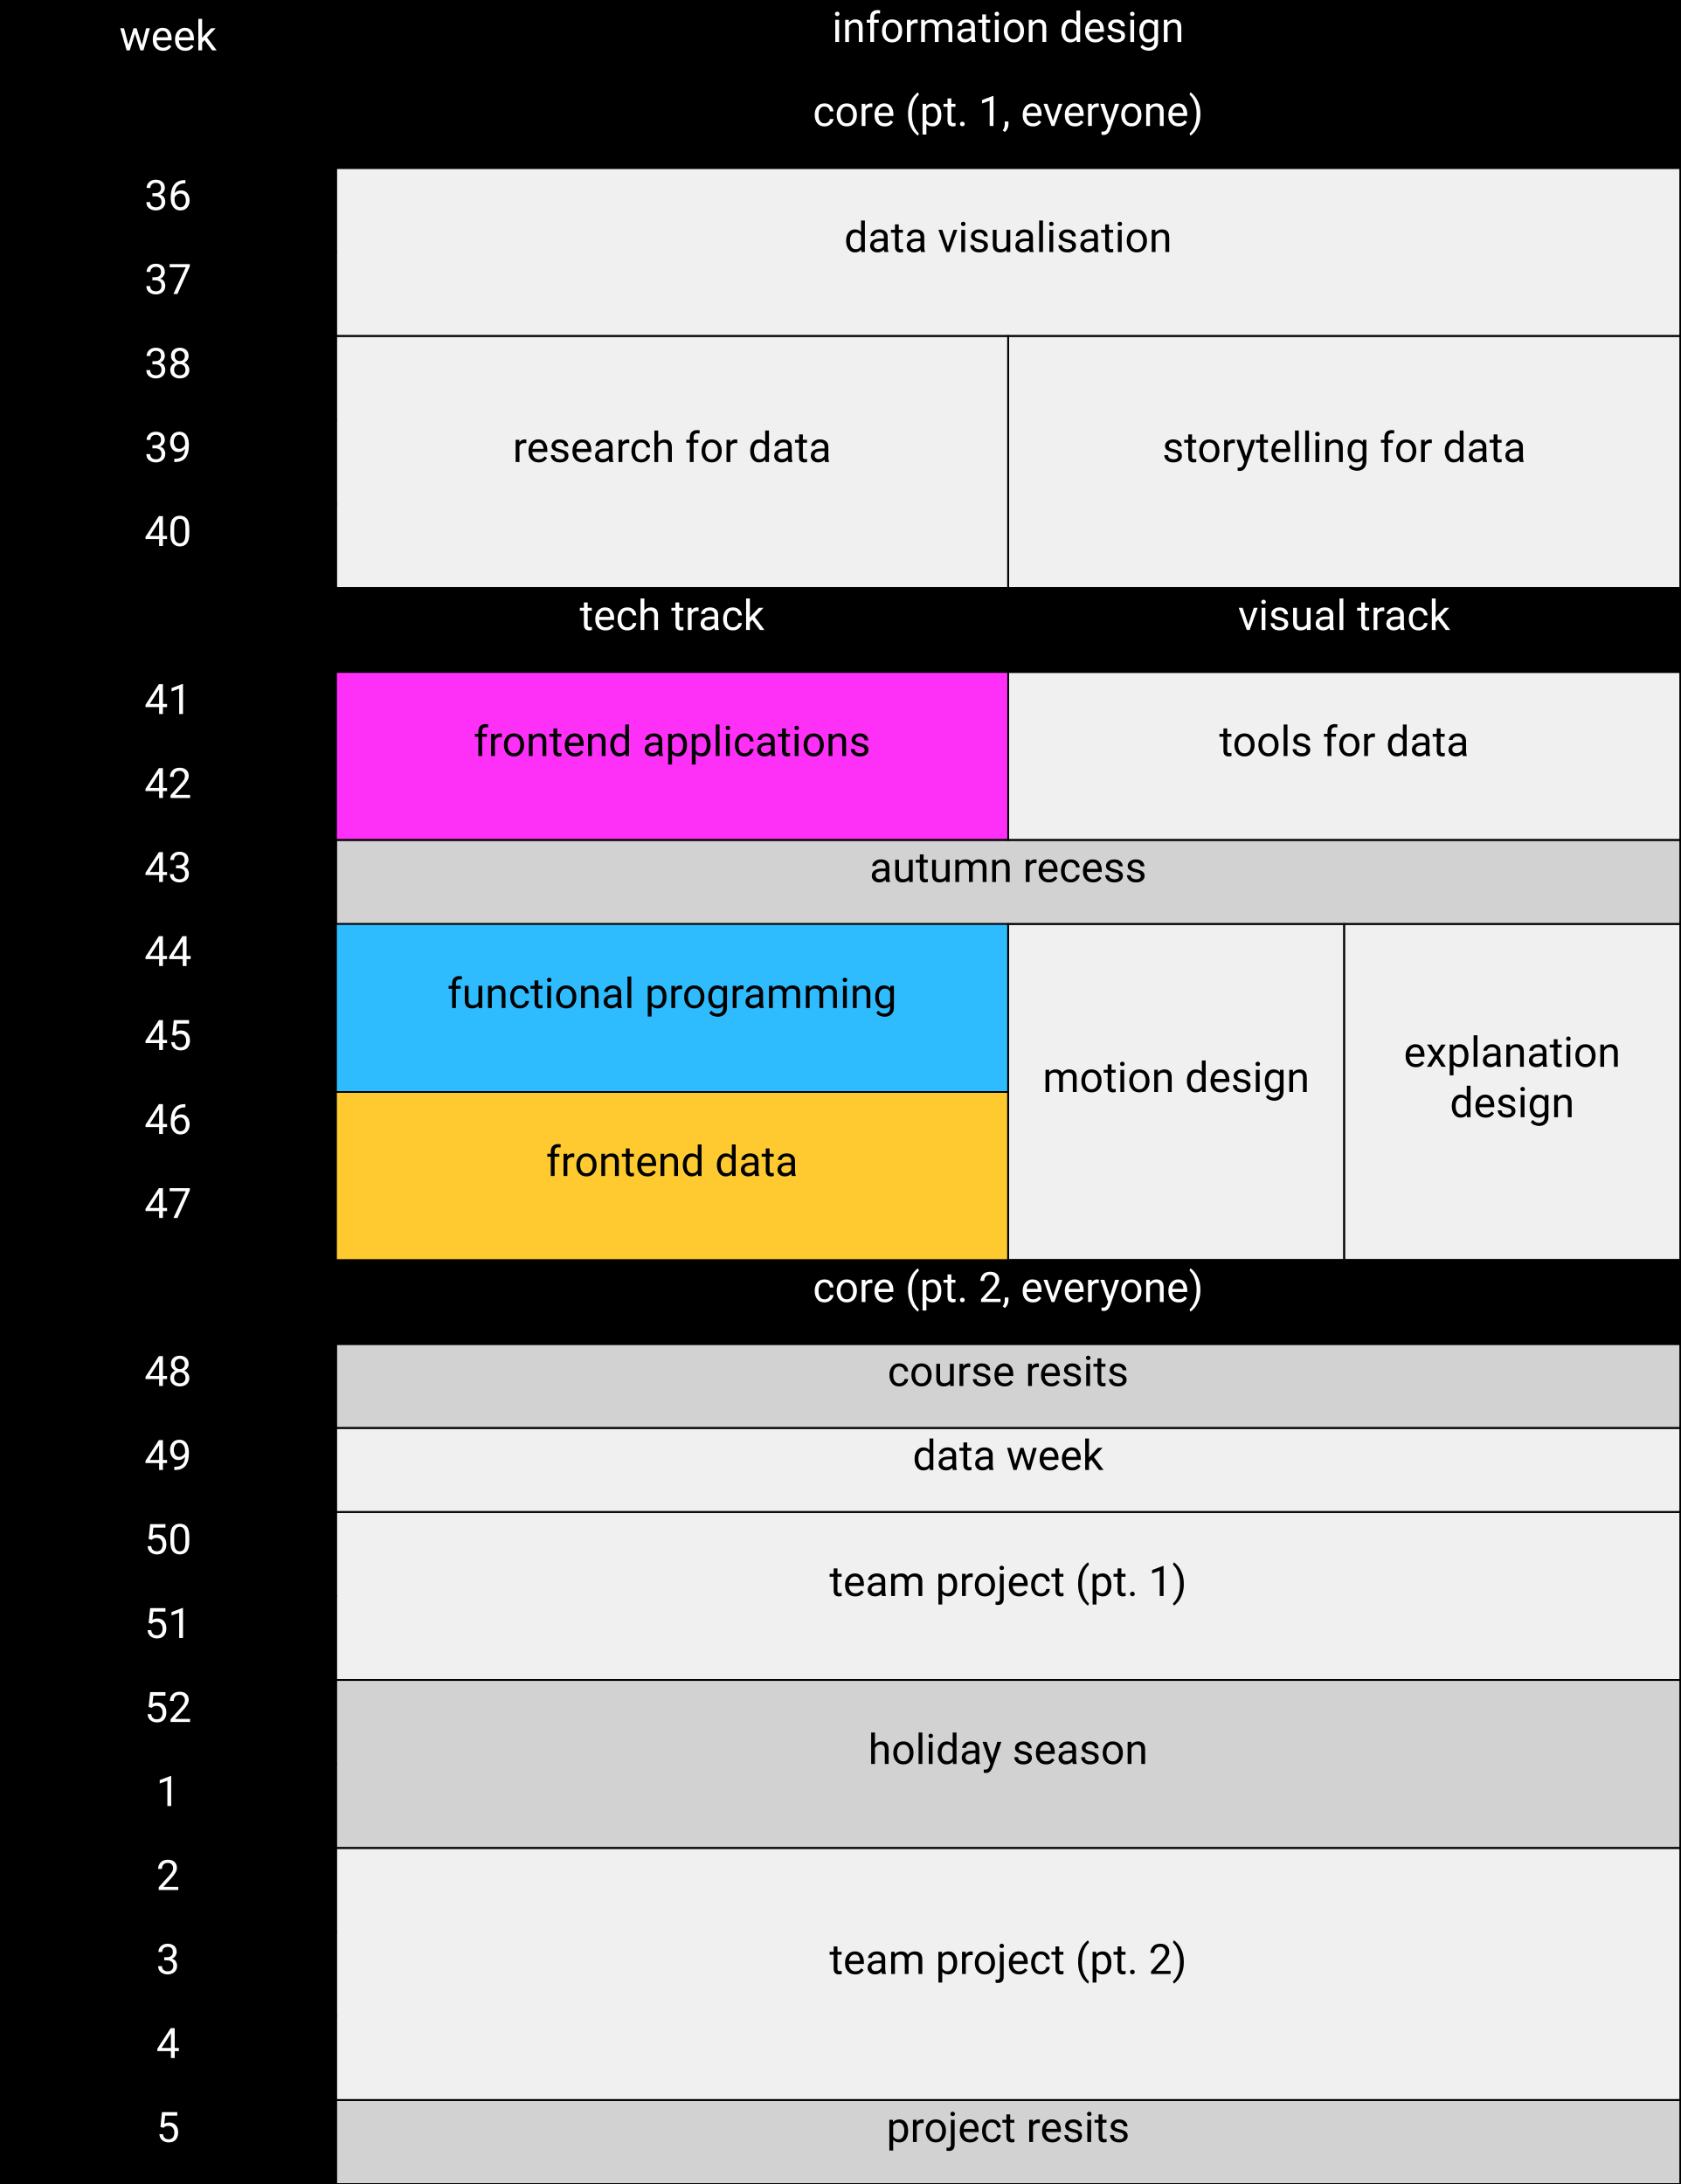
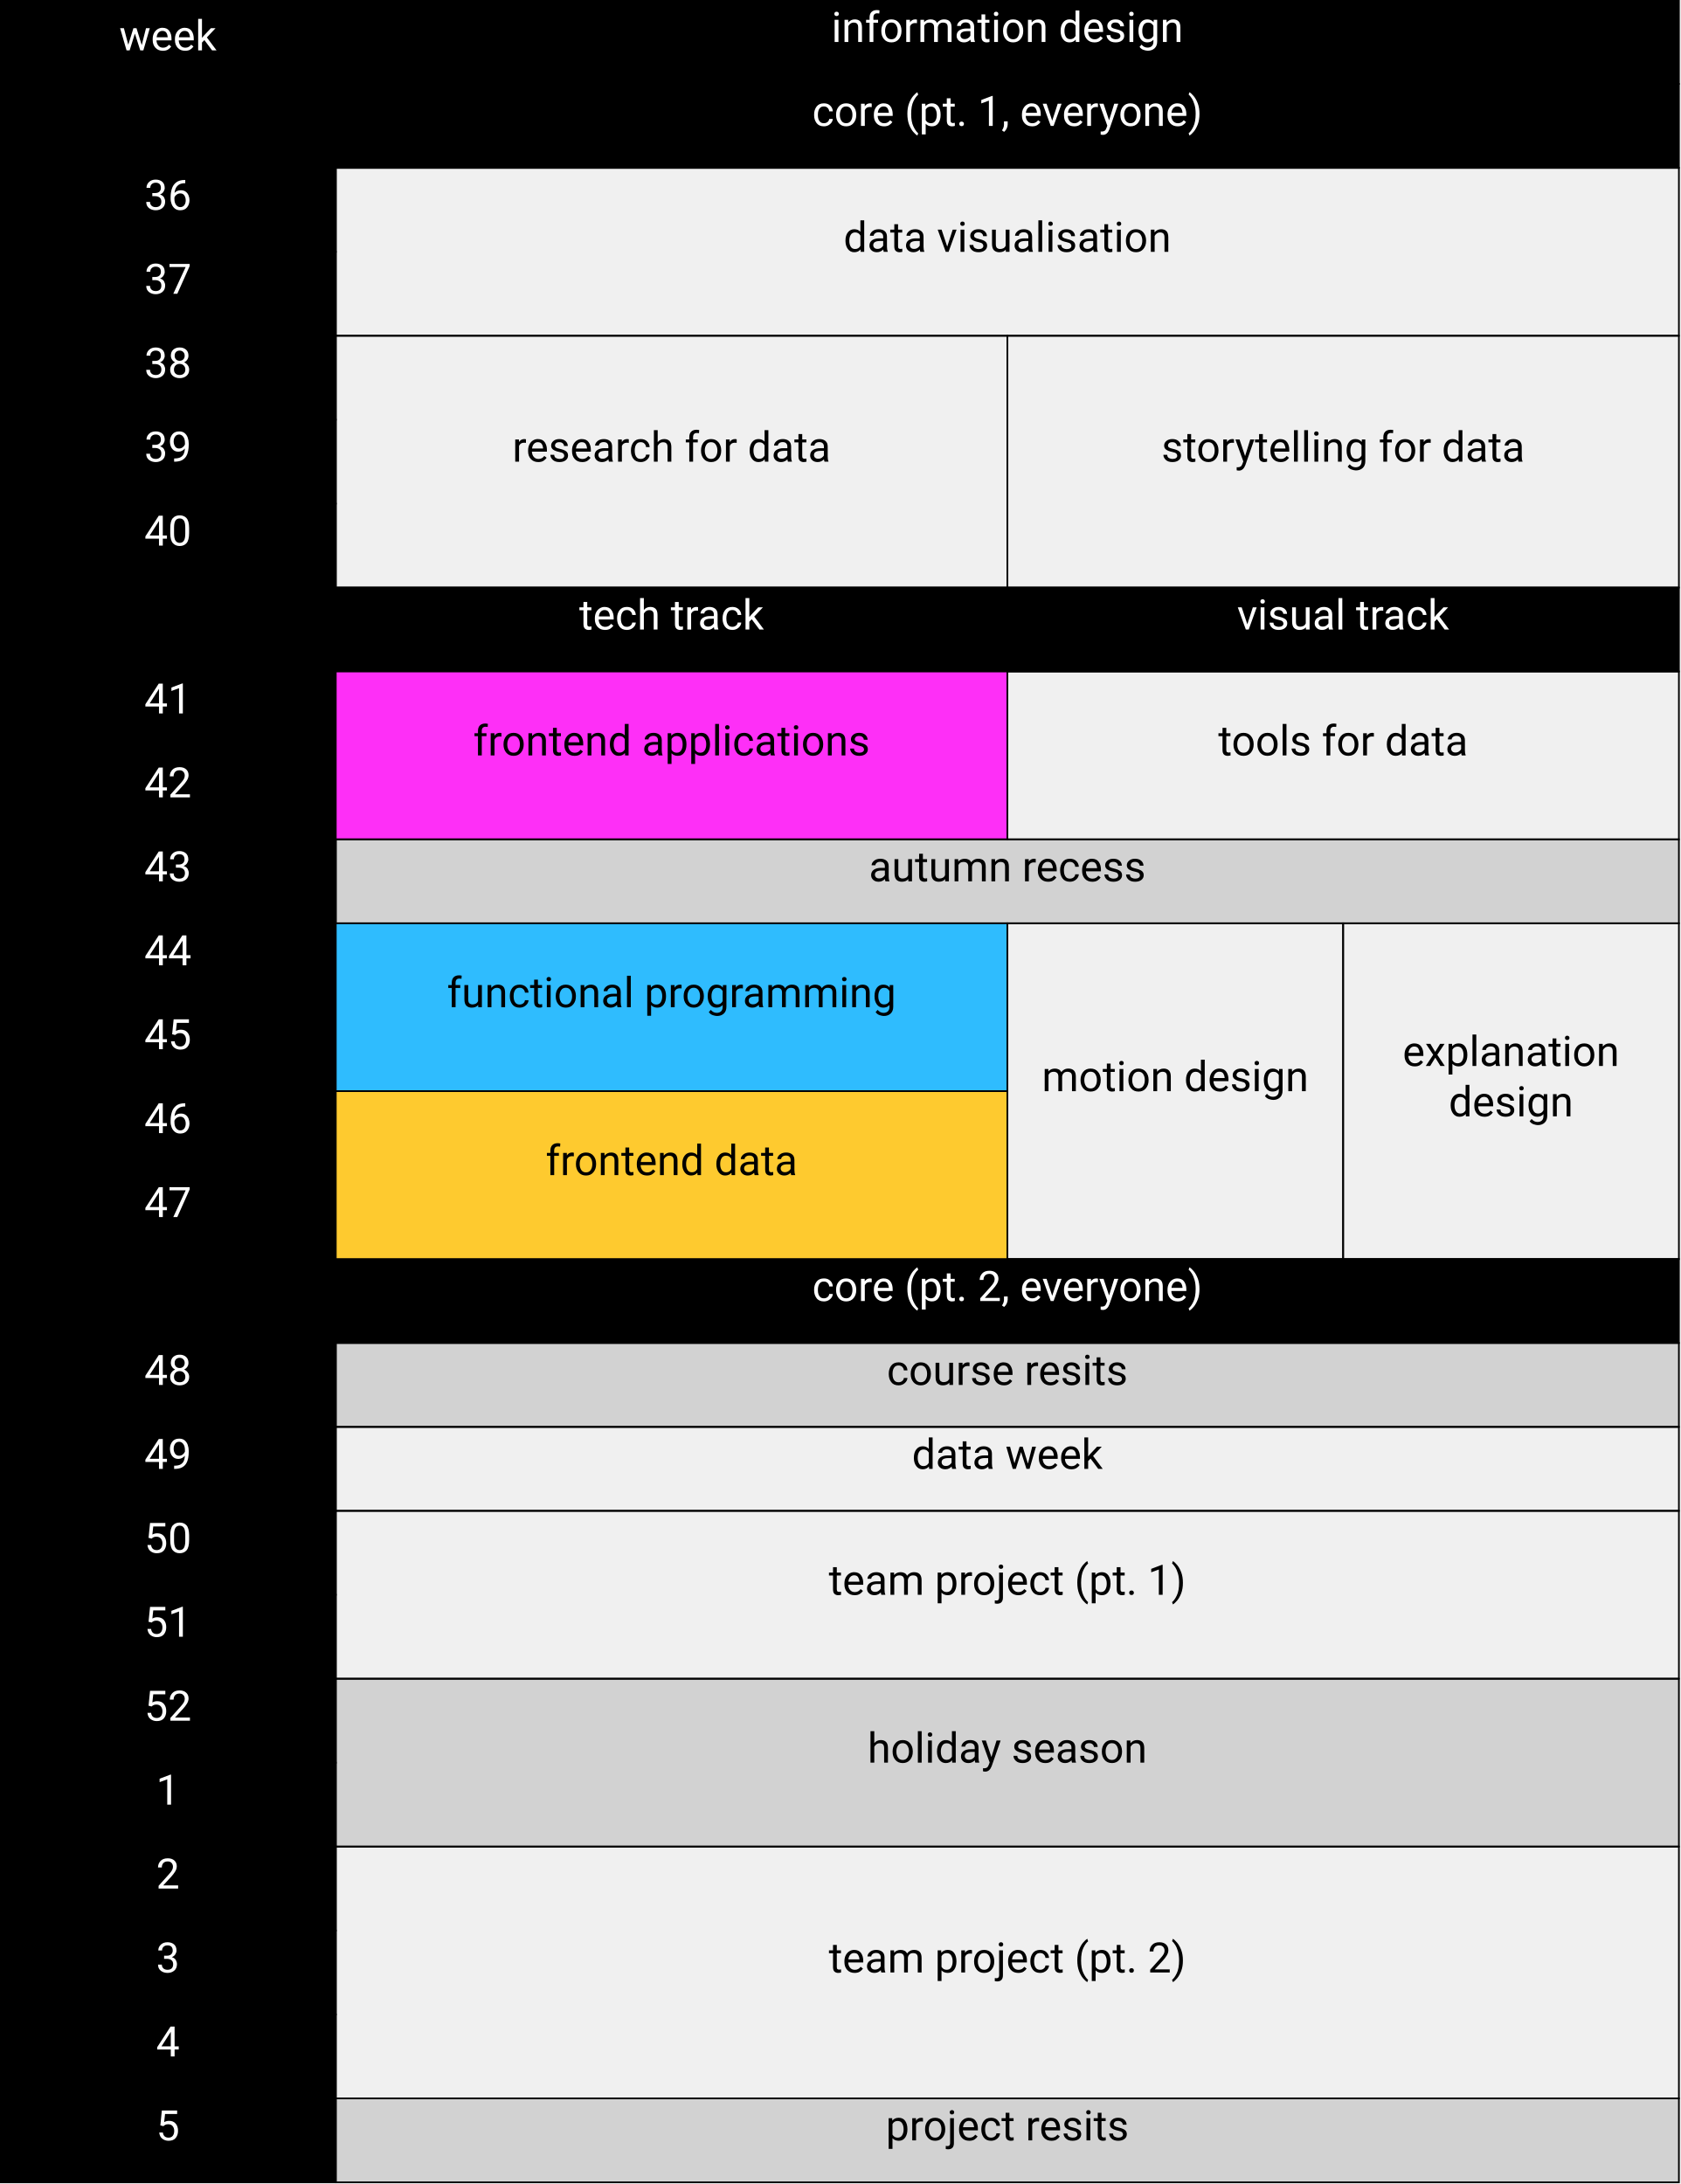
- <svg xmlns="http://www.w3.org/2000/svg" xmlns:xlink="http://www.w3.org/1999/xlink" viewBox="0 0 1000 1300">
+ <svg xmlns="http://www.w3.org/2000/svg" xmlns:xlink="http://www.w3.org/1999/xlink" viewBox="0 0 1001 1301">
  <style>
    :root { font-family: Roboto, -apple-system, BlinkMacSystemFont, Helvetica Neue, Segoe UI, Oxygen, Ubuntu, Cantarell, Open Sans, sans-serif }
    rect {fill: black; color: white; stroke: black }
    text { text-anchor: middle; alignment-baseline: middle }
    text.header { fill: white }
    rect.cell { fill: none }
    rect.other { fill: rgba(0, 0, 0, 0.125) }
    .cell.fa { fill: #fe2ff7 }
    .cell.fp { fill: #2fbcfe }
    .cell.fd { fill: #feca2f }
  </style>
  <rect class="header" x="0" y="0" width="200" height="50" />
  <text class="header" x="100" y="30" font-size="25">week</text>
  <rect class="header" x="200" y="0" width="800" height="50" />
  <text class="header" x="600" y="25" font-size="25">information design</text>
  <rect class="header" x="0" y="50" width="1000" height="50" />
  <text class="header" x="600" y="75" font-size="25">core (pt. 1, everyone)</text>
  <rect class="header" x="0" y="100" width="200" height="50" />
  <text class="header" x="100" y="125" font-size="25">36</text>
  <rect class="header" x="0" y="150" width="200" height="50" />
  <text class="header" x="100" y="175" font-size="25">37</text>
  <rect class="header" x="0" y="200" width="200" height="50" />
  <text class="header" x="100" y="225" font-size="25">38</text>
  <rect class="header" x="0" y="250" width="200" height="50" />
  <text class="header" x="100" y="275" font-size="25">39</text>
  <rect class="header" x="0" y="300" width="200" height="50" />
  <text class="header" x="100" y="325" font-size="25">40</text>
  <rect class="header" x="0" y="350" width="1000" height="50" />
  <text class="header" x="400" y="375" font-size="25">tech track</text>
  <text class="header" x="800" y="375" font-size="25">visual track</text>
  <rect class="header" x="0" y="400" width="200" height="50" />
  <text class="header" x="100" y="425" font-size="25">41</text>
  <rect class="header" x="0" y="450" width="200" height="50" />
  <text class="header" x="100" y="475" font-size="25">42</text>
  <rect class="header" x="0" y="500" width="200" height="50" />
  <text class="header" x="100" y="525" font-size="25">43</text>
  <rect class="header" x="0" y="550" width="200" height="50" />
  <text class="header" x="100" y="575" font-size="25">44</text>
  <rect class="header" x="0" y="600" width="200" height="50" />
  <text class="header" x="100" y="625" font-size="25">45</text>
  <rect class="header" x="0" y="650" width="200" height="50" />
  <text class="header" x="100" y="675" font-size="25">46</text>
  <rect class="header" x="0" y="700" width="200" height="50" />
  <text class="header" x="100" y="725" font-size="25">47</text>
  <rect class="header" x="0" y="750" width="1000" height="50" />
  <text class="header" x="600" y="775" font-size="25">core (pt. 2, everyone)</text>
  <rect class="header" x="0" y="800" width="200" height="50" />
  <text class="header" x="100" y="825" font-size="25">48</text>
  <rect class="header" x="0" y="850" width="200" height="50" />
  <text class="header" x="100" y="875" font-size="25">49</text>
  <rect class="header" x="0" y="900" width="200" height="50" />
  <text class="header" x="100" y="925" font-size="25">50</text>
  <rect class="header" x="0" y="950" width="200" height="50" />
  <text class="header" x="100" y="975" font-size="25">51</text>
  <rect class="header" x="0" y="1000" width="200" height="50" />
  <text class="header" x="100" y="1025" font-size="25">52</text>
  <rect class="header" x="0" y="1050" width="200" height="50" />
  <text class="header" x="100" y="1075" font-size="25">1</text>
  <rect class="header" x="0" y="1100" width="200" height="50" />
  <text class="header" x="100" y="1125" font-size="25">2</text>
  <rect class="header" x="0" y="1150" width="200" height="50" />
  <text class="header" x="100" y="1175" font-size="25">3</text>
  <rect class="header" x="0" y="1200" width="200" height="50" />
  <text class="header" x="100" y="1225" font-size="25">4</text>
  <rect class="header" x="0" y="1250" width="200" height="50" />
  <text class="header" x="100" y="1275" font-size="25">5</text>
  <rect class="cell" x="200" y="100" width="800" height="100" />
  <text class="cell" x="600" y="150" font-size="25">data visualisation</text>
  <rect class="cell" x="200" y="200" width="400" height="150" />
  <text class="cell" x="400" y="275" font-size="25">research for data</text>
  <rect class="cell" x="600" y="200" width="400" height="150" />
  <text class="cell" x="800" y="275" font-size="25">storytelling for data</text>
  <rect class="cell" x="600" y="400" width="400" height="100" />
  <text class="cell" x="800" y="450" font-size="25">tools for data</text>
  <a xlink:href="https://github.com/cmda-tt/course-18-19#fa">
    <rect class="cell fa" x="200" y="400" width="400" height="100" />
    <text class="cell" x="400" y="450" font-size="25">frontend applications</text>
  </a>
  <rect class="other" x="200" y="500" width="800" height="50" />
  <text class="other" x="600" y="525" font-size="25">autumn recess</text>
  <a xlink:href="https://github.com/cmda-tt/course-18-19#fp">
    <rect class="cell fp" x="200" y="550" width="400" height="100" />
    <text class="cell" x="400" y="600" font-size="25">functional programming</text>
  </a>
  <a xlink:href="https://github.com/cmda-tt/course-18-19#fd">
    <rect class="cell fd" x="200" y="650" width="400" height="100" />
    <text class="cell" x="400" y="700" font-size="25">frontend data</text>
  </a>
  <rect class="cell" x="600" y="550" width="200" height="200" />
  <text class="cell" x="700" y="650" font-size="25">motion design</text>
  <rect class="cell" x="800" y="550" width="200" height="200" />
  <text class="cell" x="900" y="635" font-size="25">explanation</text>
  <text class="cell" x="900" y="665" font-size="25">design</text>
  <rect class="other" x="200" y="800" width="800" height="50" />
  <text class="other" x="600" y="825" font-size="25">course resits</text>
  <rect class="cell" x="200" y="850" width="800" height="50" />
  <text class="cell" x="600" y="875" font-size="25">data week</text>
  <rect class="cell" x="200" y="900" width="800" height="100" />
  <text class="cell" x="600" y="950" font-size="25">team project (pt. 1)</text>
  <rect class="other" x="200" y="1000" width="800" height="100" />
  <text class="other" x="600" y="1050" font-size="25">holiday season</text>
  <rect class="cell" x="200" y="1100" width="800" height="150" />
  <text class="cell" x="600" y="1175" font-size="25">team project (pt. 2)</text>
  <rect class="other" x="200" y="1250" width="800" height="50" />
  <text class="other" x="600" y="1275" font-size="25">project resits</text>
</svg>
